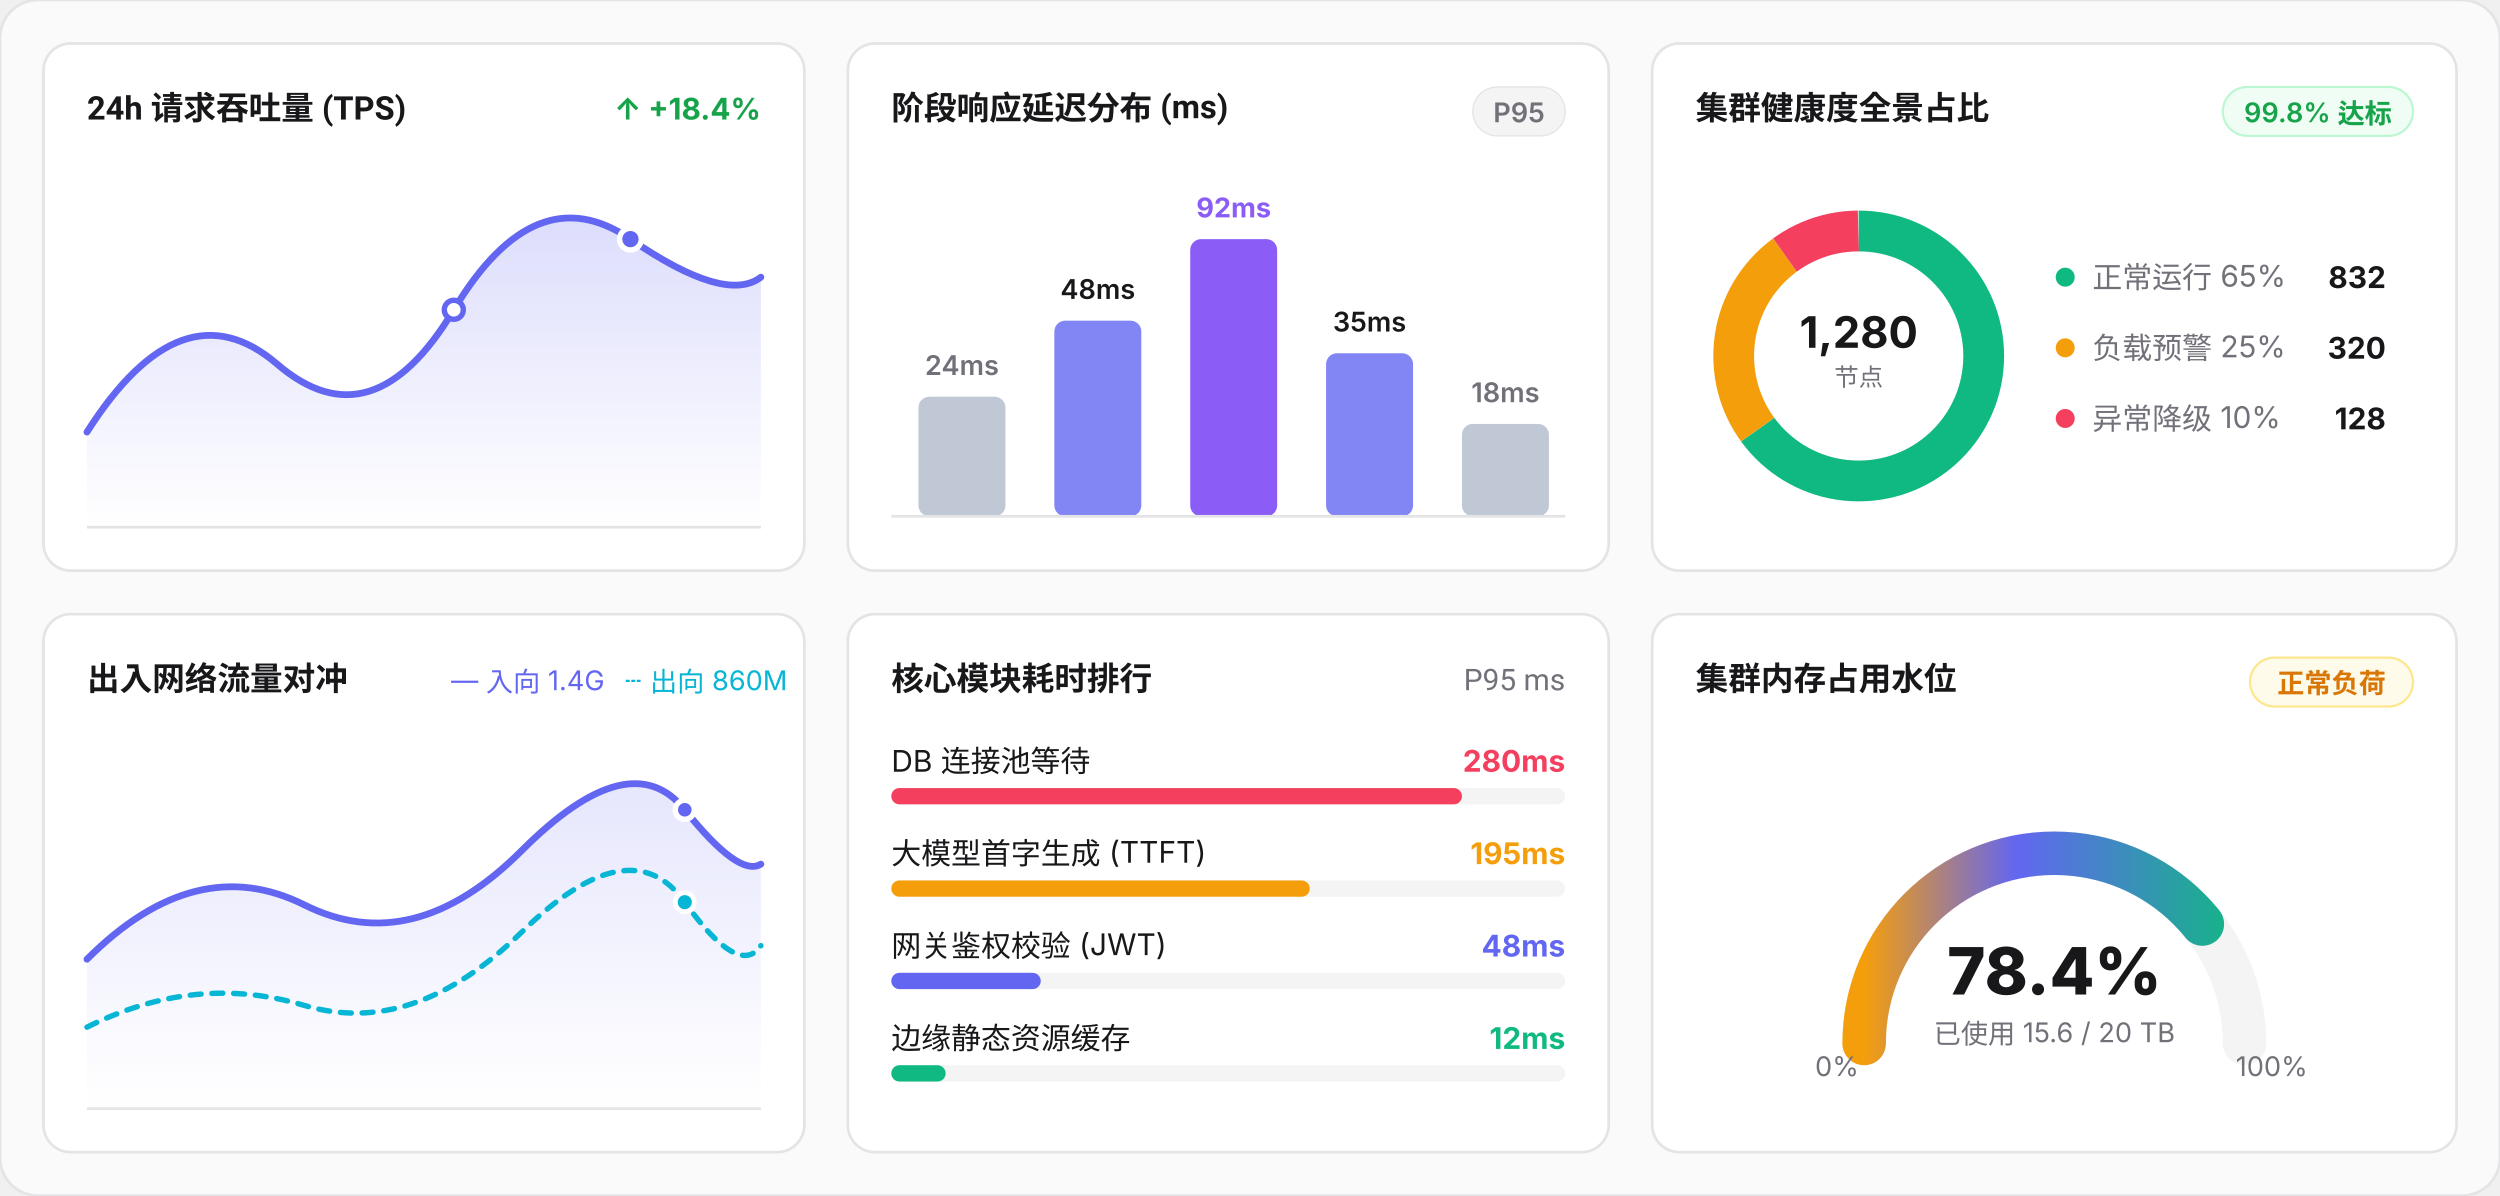
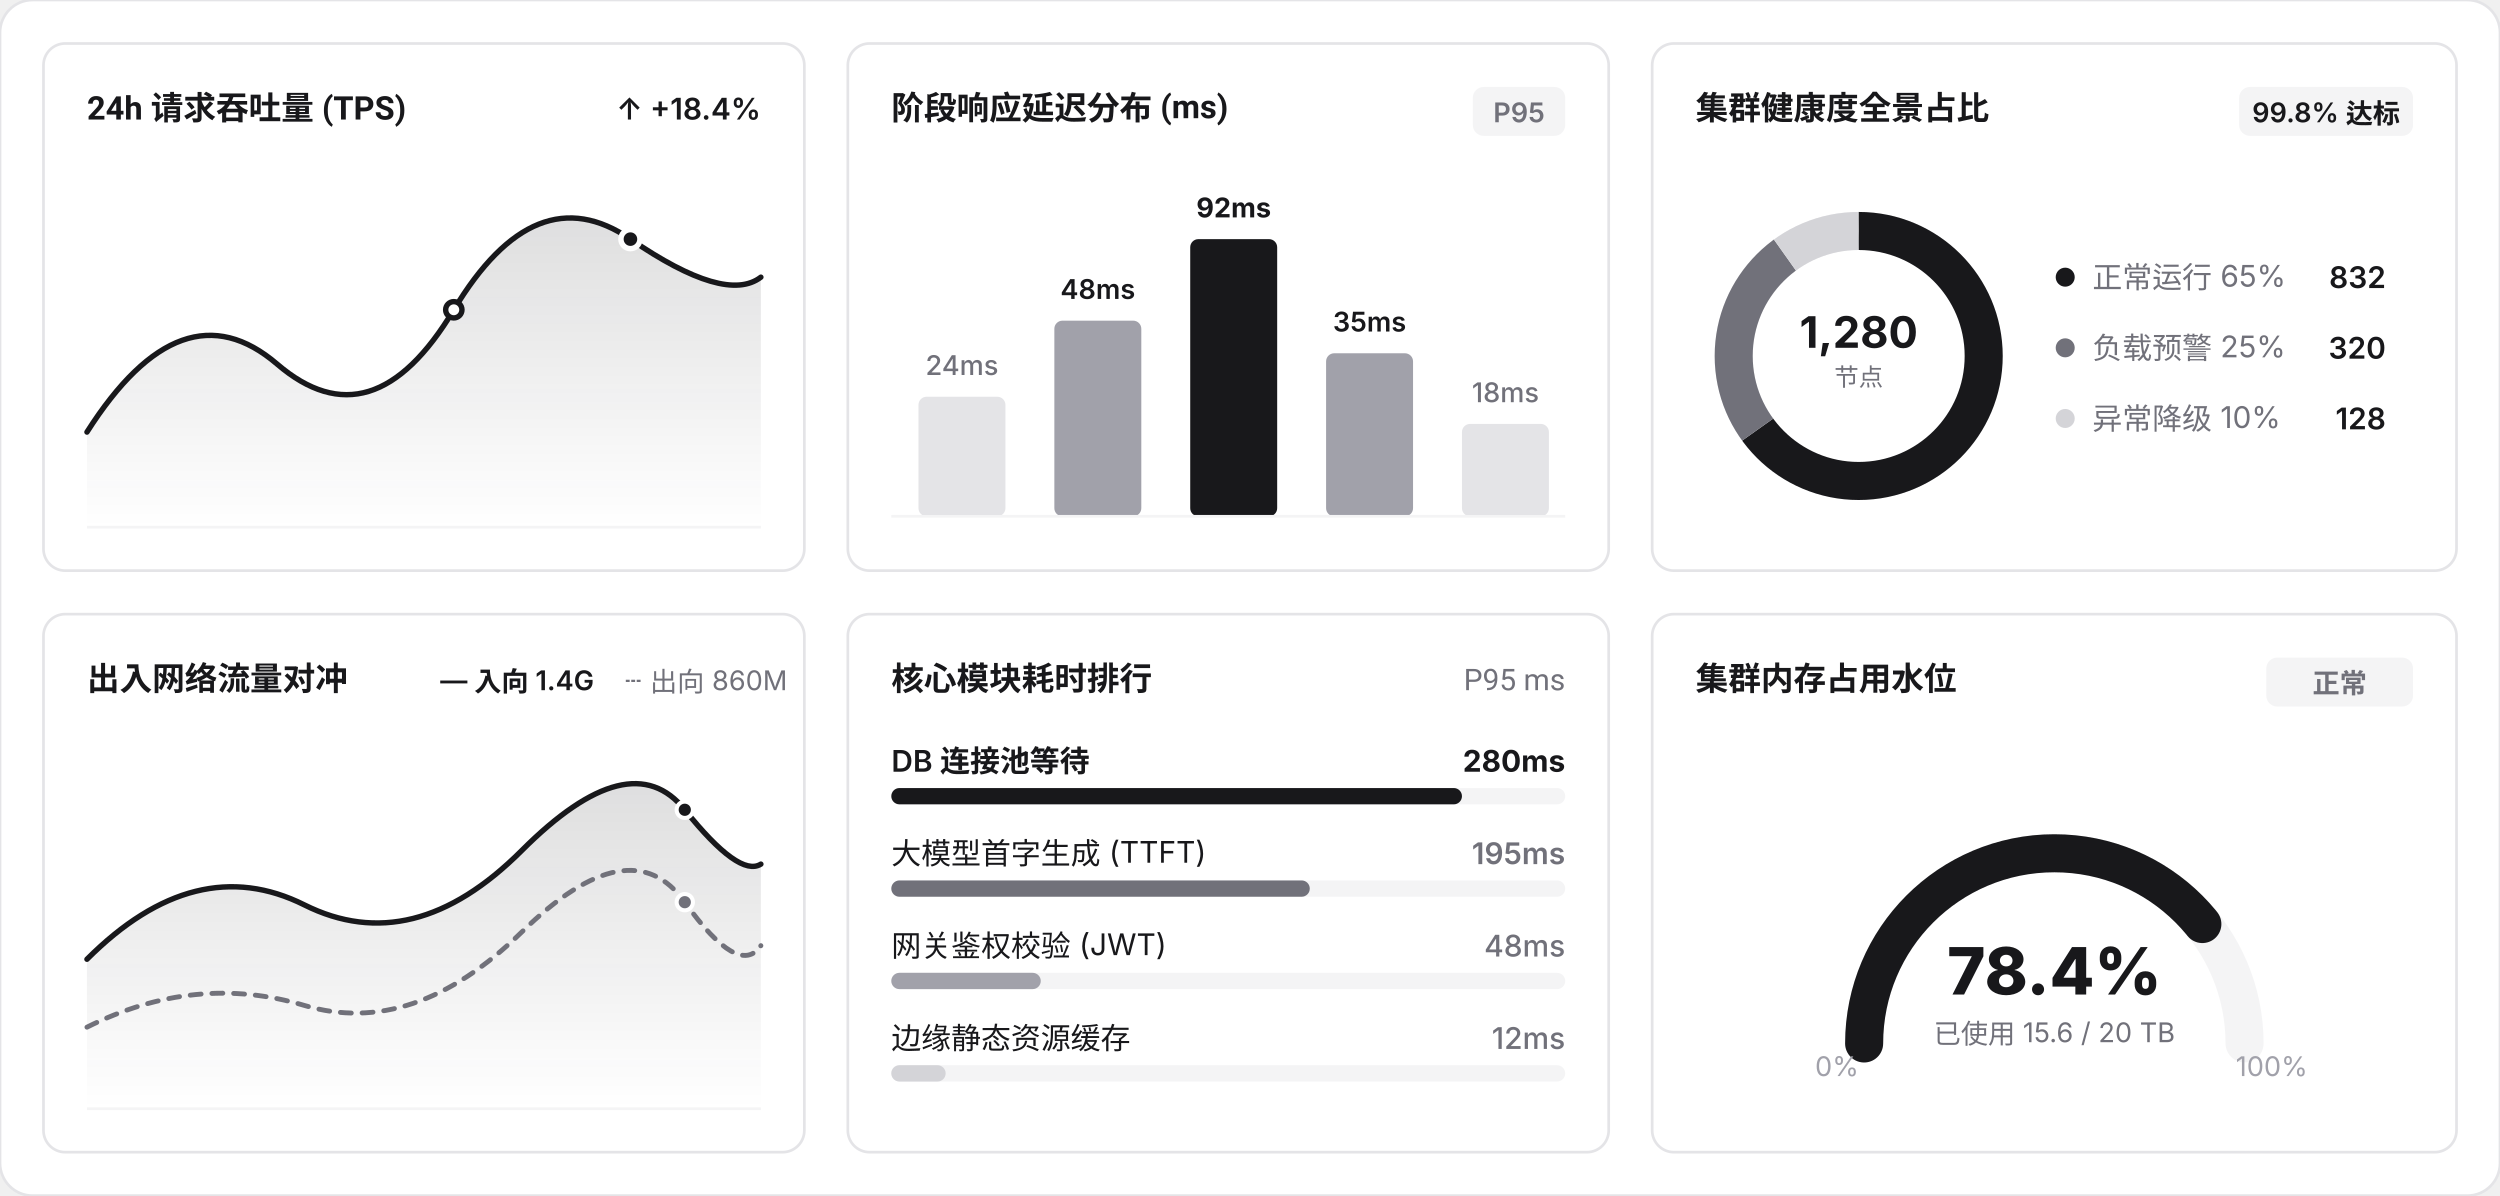
<svg xmlns="http://www.w3.org/2000/svg" viewBox="0 0 920 440" width="100%" height="auto">
  <defs>
    <style>
-       .card-bg { fill: #ffffff; stroke: #e4e4e7; stroke-width: 1; }
+       .card-bg { fill: #ffffff; stroke: #e4e4e7; stroke-width: 1; rx: 8; }
      .text-title { font-family: -apple-system, BlinkMacSystemFont, "Segoe UI", Roboto, sans-serif; font-size: 12px; font-weight: 600; fill: #18181b; }
      .text-sub { font-family: -apple-system, BlinkMacSystemFont, "Segoe UI", Roboto, sans-serif; font-size: 11px; fill: #71717a; }
      .text-bold { font-family: -apple-system, BlinkMacSystemFont, "Segoe UI", Roboto, sans-serif; font-weight: 700; }
    </style>
-     <linearGradient id="areaGradIndigoZh" x1="0%" y1="0%" x2="0%" y2="100%">
-       <stop offset="0%" stop-color="#6366f1" stop-opacity="0.22" />
-       <stop offset="100%" stop-color="#6366f1" stop-opacity="0.0" />
-     </linearGradient>
-     <linearGradient id="dualAreaGradZh" x1="0%" y1="0%" x2="0%" y2="100%">
-       <stop offset="0%" stop-color="#6366f1" stop-opacity="0.16" />
-       <stop offset="100%" stop-color="#6366f1" stop-opacity="0.0" />
-     </linearGradient>
-     <linearGradient id="gaugeGradZh" x1="0%" y1="0%" x2="100%" y2="0%">
-       <stop offset="0%" stop-color="#10b981" />
-       <stop offset="60%" stop-color="#6366f1" />
-       <stop offset="100%" stop-color="#f59e0b" />
+     <linearGradient id="areaGradZincZh" x1="0%" y1="0%" x2="0%" y2="100%">
+       <stop offset="0%" stop-color="#18181b" stop-opacity="0.14" />
+       <stop offset="100%" stop-color="#18181b" stop-opacity="0.0" />
    </linearGradient>
  </defs>
-   <rect width="920" height="440" rx="14" fill="#fafafa" stroke="#e4e4e7" stroke-width="1" />
+   <rect width="920" height="440" rx="12" fill="#ffffff" stroke="#e4e4e7" stroke-width="1" />
  <g transform="translate(16, 16)">
-     <rect width="280" height="194" rx="10" class="card-bg" />
+     <rect width="280" height="194" class="card-bg" />
    <text x="16" y="28" class="text-title">24h 请求吞吐量 (TPS)</text>
-     <text x="264" y="28" text-anchor="end" font-family="-apple-system, BlinkMacSystemFont, sans-serif" font-size="11px" font-weight="700" fill="#16a34a">↑ +18.4%</text>
+     <text x="264" y="28" text-anchor="end" font-family="-apple-system, BlinkMacSystemFont, sans-serif" font-size="11px" font-weight="600" fill="#18181b">↑ +18.4%</text>
    <g transform="translate(16, 48)">
-       <path d="M 0 95 Q 35 40, 70 70 T 135 50 T 200 24 T 248 38 L 248 130 L 0 130 Z" fill="url(#areaGradIndigoZh)" />
-       <path d="M 0 95 Q 35 40, 70 70 T 135 50 T 200 24 T 248 38" fill="none" stroke="#6366f1" stroke-width="2.5" stroke-linecap="round" />
-       <circle cx="135" cy="50" r="3.5" fill="#ffffff" stroke="#6366f1" stroke-width="2" />
-       <circle cx="200" cy="24" r="4" fill="#6366f1" stroke="#ffffff" stroke-width="2" />
-       <line x1="0" y1="130" x2="248" y2="130" stroke="#e4e4e7" stroke-width="1" />
+       <path d="M 0 95 Q 35 40, 70 70 T 135 50 T 200 24 T 248 38 L 248 130 L 0 130 Z" fill="url(#areaGradZincZh)" />
+       <path d="M 0 95 Q 35 40, 70 70 T 135 50 T 200 24 T 248 38" fill="none" stroke="#18181b" stroke-width="2" stroke-linecap="round" />
+       <circle cx="135" cy="50" r="3" fill="#ffffff" stroke="#18181b" stroke-width="2" />
+       <circle cx="200" cy="24" r="3.5" fill="#18181b" stroke="#ffffff" stroke-width="2" />
+       <line x1="0" y1="130" x2="248" y2="130" stroke="#f4f4f5" stroke-width="1" />
    </g>
  </g>
  <g transform="translate(312, 16)">
-     <rect width="280" height="194" rx="10" class="card-bg" />
+     <rect width="280" height="194" class="card-bg" />
    <text x="16" y="28" class="text-title">阶段响应延迟分布 (ms)</text>
-     <rect x="230" y="16" width="34" height="18" rx="9" fill="#f4f4f5" stroke="#e4e4e7" stroke-width="0.5" />
+     <rect x="230" y="16" width="34" height="18" rx="4" fill="#f4f4f5" />
    <text x="247" y="29" text-anchor="middle" font-family="-apple-system, BlinkMacSystemFont, sans-serif" font-size="10px" font-weight="600" fill="#71717a">P95</text>
    <g transform="translate(16, 54)">
-       <rect x="10" y="76" width="32" height="44" rx="4" fill="#94a3b8" opacity="0.6" />
-       <text x="26" y="68" font-family="-apple-system, BlinkMacSystemFont, sans-serif" font-size="10px" font-weight="600" fill="#71717a" text-anchor="middle">24ms</text>
-       <rect x="60" y="48" width="32" height="72" rx="4" fill="#6366f1" opacity="0.8" />
+       <rect x="10" y="76" width="32" height="44" rx="3" fill="#e4e4e7" />
+       <text x="26" y="68" font-family="-apple-system, BlinkMacSystemFont, sans-serif" font-size="10px" font-weight="500" fill="#71717a" text-anchor="middle">24ms</text>
+       <rect x="60" y="48" width="32" height="72" rx="3" fill="#a1a1aa" />
      <text x="76" y="40" font-family="-apple-system, BlinkMacSystemFont, sans-serif" font-size="10px" font-weight="600" fill="#18181b" text-anchor="middle">48ms</text>
-       <rect x="110" y="18" width="32" height="102" rx="4" fill="#8b5cf6" />
-       <text x="126" y="10" font-family="-apple-system, BlinkMacSystemFont, sans-serif" font-size="10px" font-weight="700" fill="#8b5cf6" text-anchor="middle">92ms</text>
-       <rect x="160" y="60" width="32" height="60" rx="4" fill="#6366f1" opacity="0.8" />
+       <rect x="110" y="18" width="32" height="102" rx="3" fill="#18181b" />
+       <text x="126" y="10" font-family="-apple-system, BlinkMacSystemFont, sans-serif" font-size="10px" font-weight="700" fill="#18181b" text-anchor="middle">92ms</text>
+       <rect x="160" y="60" width="32" height="60" rx="3" fill="#a1a1aa" />
      <text x="176" y="52" font-family="-apple-system, BlinkMacSystemFont, sans-serif" font-size="10px" font-weight="600" fill="#18181b" text-anchor="middle">35ms</text>
-       <rect x="210" y="86" width="32" height="34" rx="4" fill="#94a3b8" opacity="0.6" />
-       <text x="226" y="78" font-family="-apple-system, BlinkMacSystemFont, sans-serif" font-size="10px" font-weight="600" fill="#71717a" text-anchor="middle">18ms</text>
-       <line x1="0" y1="120" x2="248" y2="120" stroke="#e4e4e7" stroke-width="1" />
+       <rect x="210" y="86" width="32" height="34" rx="3" fill="#e4e4e7" />
+       <text x="226" y="78" font-family="-apple-system, BlinkMacSystemFont, sans-serif" font-size="10px" font-weight="500" fill="#71717a" text-anchor="middle">18ms</text>
+       <line x1="0" y1="120" x2="248" y2="120" stroke="#f4f4f5" stroke-width="1" />
    </g>
  </g>
  <g transform="translate(608, 16)">
-     <rect width="296" height="194" rx="10" class="card-bg" />
+     <rect width="296" height="194" class="card-bg" />
    <text x="16" y="28" class="text-title">集群健康度全景占比</text>
-     <rect x="210" y="16" width="70" height="18" rx="9" fill="#f0fdf4" stroke="#bbf7d0" stroke-width="0.8" />
-     <text x="245" y="29" text-anchor="middle" font-family="-apple-system, BlinkMacSystemFont, sans-serif" font-size="10px" font-weight="600" fill="#16a34a">99.8% 达标</text>
+     <rect x="216" y="16" width="64" height="18" rx="4" fill="#f4f4f5" />
+     <text x="248" y="29" text-anchor="middle" font-family="-apple-system, BlinkMacSystemFont, sans-serif" font-size="10px" font-weight="600" fill="#18181b">99.8% 达标</text>
    <g transform="translate(16, 50)">
-       <circle cx="60" cy="65" r="46" fill="none" stroke="#f4f4f5" stroke-width="15" />
-       <circle cx="60" cy="65" r="46" fill="none" stroke="#10b981" stroke-width="15" stroke-dasharray="187.8 289" stroke-dashoffset="0" transform="rotate(-90 60 65)" />
-       <circle cx="60" cy="65" r="46" fill="none" stroke="#f59e0b" stroke-width="15" stroke-dasharray="72.2 289" stroke-dashoffset="-187.8" transform="rotate(-90 60 65)" />
-       <circle cx="60" cy="65" r="46" fill="none" stroke="#f43f5e" stroke-width="15" stroke-dasharray="28.9 289" stroke-dashoffset="-260" transform="rotate(-90 60 65)" />
+       <circle cx="60" cy="65" r="46" fill="none" stroke="#f4f4f5" stroke-width="14" />
+       <circle cx="60" cy="65" r="46" fill="none" stroke="#18181b" stroke-width="14" stroke-dasharray="187.8 289" stroke-dashoffset="0" transform="rotate(-90 60 65)" />
+       <circle cx="60" cy="65" r="46" fill="none" stroke="#71717a" stroke-width="14" stroke-dasharray="72.2 289" stroke-dashoffset="-187.8" transform="rotate(-90 60 65)" />
+       <circle cx="60" cy="65" r="46" fill="none" stroke="#d4d4d8" stroke-width="14" stroke-dasharray="28.9 289" stroke-dashoffset="-260" transform="rotate(-90 60 65)" />
      <text x="60" y="62" text-anchor="middle" font-family="-apple-system, BlinkMacSystemFont, sans-serif" font-size="16px" font-weight="700" fill="#18181b">1,280</text>
      <text x="60" y="76" text-anchor="middle" font-family="-apple-system, BlinkMacSystemFont, sans-serif" font-size="9px" fill="#71717a">节点</text>
      <g transform="translate(130, 24)" font-family="-apple-system, BlinkMacSystemFont, sans-serif" font-size="11px">
-         <circle cx="6" cy="12" r="3.5" fill="#10b981" />
+         <circle cx="6" cy="12" r="3.5" fill="#18181b" />
        <text x="16" y="16" fill="#71717a">正常运行 65%</text>
-         <text x="124" y="16" text-anchor="end" font-weight="700" fill="#18181b">832</text>
-         <circle cx="6" cy="38" r="3.5" fill="#f59e0b" />
+         <text x="124" y="16" text-anchor="end" font-weight="600" fill="#18181b">832</text>
+         <circle cx="6" cy="38" r="3.5" fill="#71717a" />
        <text x="16" y="42" fill="#71717a">负载预警 25%</text>
-         <text x="124" y="42" text-anchor="end" font-weight="700" fill="#18181b">320</text>
-         <circle cx="6" cy="64" r="3.5" fill="#f43f5e" />
+         <text x="124" y="42" text-anchor="end" font-weight="600" fill="#18181b">320</text>
+         <circle cx="6" cy="64" r="3.5" fill="#d4d4d8" />
        <text x="16" y="68" fill="#71717a">异常降级 10%</text>
-         <text x="124" y="68" text-anchor="end" font-weight="700" fill="#18181b">128</text>
+         <text x="124" y="68" text-anchor="end" font-weight="600" fill="#18181b">128</text>
      </g>
    </g>
  </g>
  <g transform="translate(16, 226)">
-     <rect width="280" height="198" rx="10" class="card-bg" />
+     <rect width="280" height="198" class="card-bg" />
    <text x="16" y="28" class="text-title">出入网络流量对冲</text>
-     <g transform="translate(150, 20)" font-family="-apple-system, BlinkMacSystemFont, sans-serif" font-size="10px">
-       <text x="0" y="8" fill="#6366f1">— 入向 1.4G</text>
-       <text x="64" y="8" fill="#06b6d4">┄ 出向 860M</text>
+     <g transform="translate(146, 20)" font-family="-apple-system, BlinkMacSystemFont, sans-serif" font-size="10px">
+       <text x="0" y="8" fill="#18181b" font-weight="600">— 入向 1.4G</text>
+       <text x="68" y="8" fill="#71717a">┄ 出向 860M</text>
    </g>
    <g transform="translate(16, 52)">
-       <path d="M 0 75 Q 40 35, 80 55 T 160 35 T 220 20 T 248 40 L 248 130 L 0 130 Z" fill="url(#dualAreaGradZh)" />
-       <path d="M 0 75 Q 40 35, 80 55 T 160 35 T 220 20 T 248 40" fill="none" stroke="#6366f1" stroke-width="2.5" stroke-linecap="round" />
-       <path d="M 0 100 Q 40 80, 80 92 T 160 65 T 220 54 T 248 70" fill="none" stroke="#06b6d4" stroke-width="2" stroke-dasharray="4 4" stroke-linecap="round" />
-       <circle cx="220" cy="20" r="3.5" fill="#6366f1" stroke="#ffffff" stroke-width="2" />
-       <circle cx="220" cy="54" r="3.5" fill="#06b6d4" stroke="#ffffff" stroke-width="1.8" />
-       <line x1="0" y1="130" x2="248" y2="130" stroke="#e4e4e7" stroke-width="1" />
+       <path d="M 0 75 Q 40 35, 80 55 T 160 35 T 220 20 T 248 40 L 248 130 L 0 130 Z" fill="url(#areaGradZincZh)" />
+       <path d="M 0 75 Q 40 35, 80 55 T 160 35 T 220 20 T 248 40" fill="none" stroke="#18181b" stroke-width="2" stroke-linecap="round" />
+       <path d="M 0 100 Q 40 80, 80 92 T 160 65 T 220 54 T 248 70" fill="none" stroke="#71717a" stroke-width="1.8" stroke-dasharray="4 4" stroke-linecap="round" />
+       <circle cx="220" cy="20" r="3" fill="#18181b" stroke="#ffffff" stroke-width="1.5" />
+       <circle cx="220" cy="54" r="3" fill="#71717a" stroke="#ffffff" stroke-width="1.5" />
+       <line x1="0" y1="130" x2="248" y2="130" stroke="#f4f4f5" stroke-width="1" />
    </g>
  </g>
  <g transform="translate(312, 226)">
-     <rect width="280" height="198" rx="10" class="card-bg" />
+     <rect width="280" height="198" class="card-bg" />
    <text x="16" y="28" class="text-title">核心模块耗时排行</text>
    <text x="264" y="28" text-anchor="end" class="text-sub" font-size="10px">P95 ms</text>
    <g transform="translate(16, 44)" font-family="-apple-system, BlinkMacSystemFont, sans-serif" font-size="11px">
-       <text x="0" y="14" fill="#18181b">DB 连接池等待</text>
-       <text x="248" y="14" text-anchor="end" font-weight="700" fill="#f43f5e">280ms</text>
+       <text x="0" y="14" fill="#18181b" font-weight="600">DB 连接池等待</text>
+       <text x="248" y="14" text-anchor="end" font-weight="700" fill="#18181b">280ms</text>
      <rect x="0" y="20" width="248" height="6" rx="3" fill="#f4f4f5" />
-       <rect x="0" y="20" width="210" height="6" rx="3" fill="#f43f5e" />
+       <rect x="0" y="20" width="210" height="6" rx="3" fill="#18181b" />
      <text x="0" y="48" fill="#18181b">大模型首字生成 (TTFT)</text>
-       <text x="248" y="48" text-anchor="end" font-weight="700" fill="#f59e0b">195ms</text>
+       <text x="248" y="48" text-anchor="end" font-weight="600" fill="#71717a">195ms</text>
      <rect x="0" y="54" width="248" height="6" rx="3" fill="#f4f4f5" />
-       <rect x="0" y="54" width="154" height="6" rx="3" fill="#f59e0b" />
+       <rect x="0" y="54" width="154" height="6" rx="3" fill="#71717a" />
      <text x="0" y="82" fill="#18181b">网关鉴权校验 (JWT)</text>
-       <text x="248" y="82" text-anchor="end" font-weight="700" fill="#6366f1">48ms</text>
+       <text x="248" y="82" text-anchor="end" font-weight="500" fill="#71717a">48ms</text>
      <rect x="0" y="88" width="248" height="6" rx="3" fill="#f4f4f5" />
-       <rect x="0" y="88" width="55" height="6" rx="3" fill="#6366f1" />
+       <rect x="0" y="88" width="55" height="6" rx="3" fill="#a1a1aa" />
      <text x="0" y="116" fill="#18181b">边缘静态资源缓存</text>
-       <text x="248" y="116" text-anchor="end" font-weight="700" fill="#10b981">12ms</text>
+       <text x="248" y="116" text-anchor="end" font-weight="500" fill="#71717a">12ms</text>
      <rect x="0" y="122" width="248" height="6" rx="3" fill="#f4f4f5" />
-       <rect x="0" y="122" width="20" height="6" rx="3" fill="#10b981" />
+       <rect x="0" y="122" width="20" height="6" rx="3" fill="#d4d4d8" />
    </g>
  </g>
  <g transform="translate(608, 226)">
-     <rect width="296" height="198" rx="10" class="card-bg" />
+     <rect width="296" height="198" class="card-bg" />
    <text x="16" y="28" class="text-title">集群内存占用水位</text>
-     <rect x="220" y="16" width="60" height="18" rx="9" fill="#fffbeb" stroke="#fde68a" stroke-width="0.8" />
-     <text x="250" y="29" text-anchor="middle" font-family="-apple-system, BlinkMacSystemFont, sans-serif" font-size="10px" font-weight="600" fill="#d97706">正常负荷</text>
+     <rect x="226" y="16" width="54" height="18" rx="4" fill="#f4f4f5" />
+     <text x="253" y="29" text-anchor="middle" font-family="-apple-system, BlinkMacSystemFont, sans-serif" font-size="10px" font-weight="600" fill="#71717a">正常</text>
    <g transform="translate(28, 48)">
-       <circle cx="120" cy="110" r="70" fill="none" stroke="#f4f4f5" stroke-width="16" stroke-dasharray="219.9 440" stroke-dashoffset="0" transform="rotate(-180 120 110)" stroke-linecap="round" />
-       <circle cx="120" cy="110" r="70" fill="none" stroke="url(#gaugeGradZh)" stroke-width="16" stroke-dasharray="172.4 440" stroke-dashoffset="0" transform="rotate(-180 120 110)" stroke-linecap="round" />
+       <circle cx="120" cy="110" r="70" fill="none" stroke="#f4f4f5" stroke-width="14" stroke-dasharray="219.9 440" stroke-dashoffset="0" transform="rotate(-180 120 110)" stroke-linecap="round" />
+       <circle cx="120" cy="110" r="70" fill="none" stroke="#18181b" stroke-width="14" stroke-dasharray="172.4 440" stroke-dashoffset="0" transform="rotate(-180 120 110)" stroke-linecap="round" />
      <text x="120" y="92" text-anchor="middle" font-family="-apple-system, BlinkMacSystemFont, sans-serif" font-size="24px" font-weight="800" fill="#18181b">78.4%</text>
      <text x="120" y="110" text-anchor="middle" font-family="-apple-system, BlinkMacSystemFont, sans-serif" font-size="10px" fill="#71717a">已使用 15.6 / 20 TB</text>
-       <text x="40" y="122" font-family="-apple-system, BlinkMacSystemFont, sans-serif" font-size="10px" fill="#71717a" text-anchor="middle">0%</text>
-       <text x="200" y="122" font-family="-apple-system, BlinkMacSystemFont, sans-serif" font-size="10px" fill="#71717a" text-anchor="middle">100%</text>
+       <text x="40" y="122" font-family="-apple-system, BlinkMacSystemFont, sans-serif" font-size="10px" fill="#a1a1aa" text-anchor="middle">0%</text>
+       <text x="200" y="122" font-family="-apple-system, BlinkMacSystemFont, sans-serif" font-size="10px" fill="#a1a1aa" text-anchor="middle">100%</text>
    </g>
  </g>
</svg>
